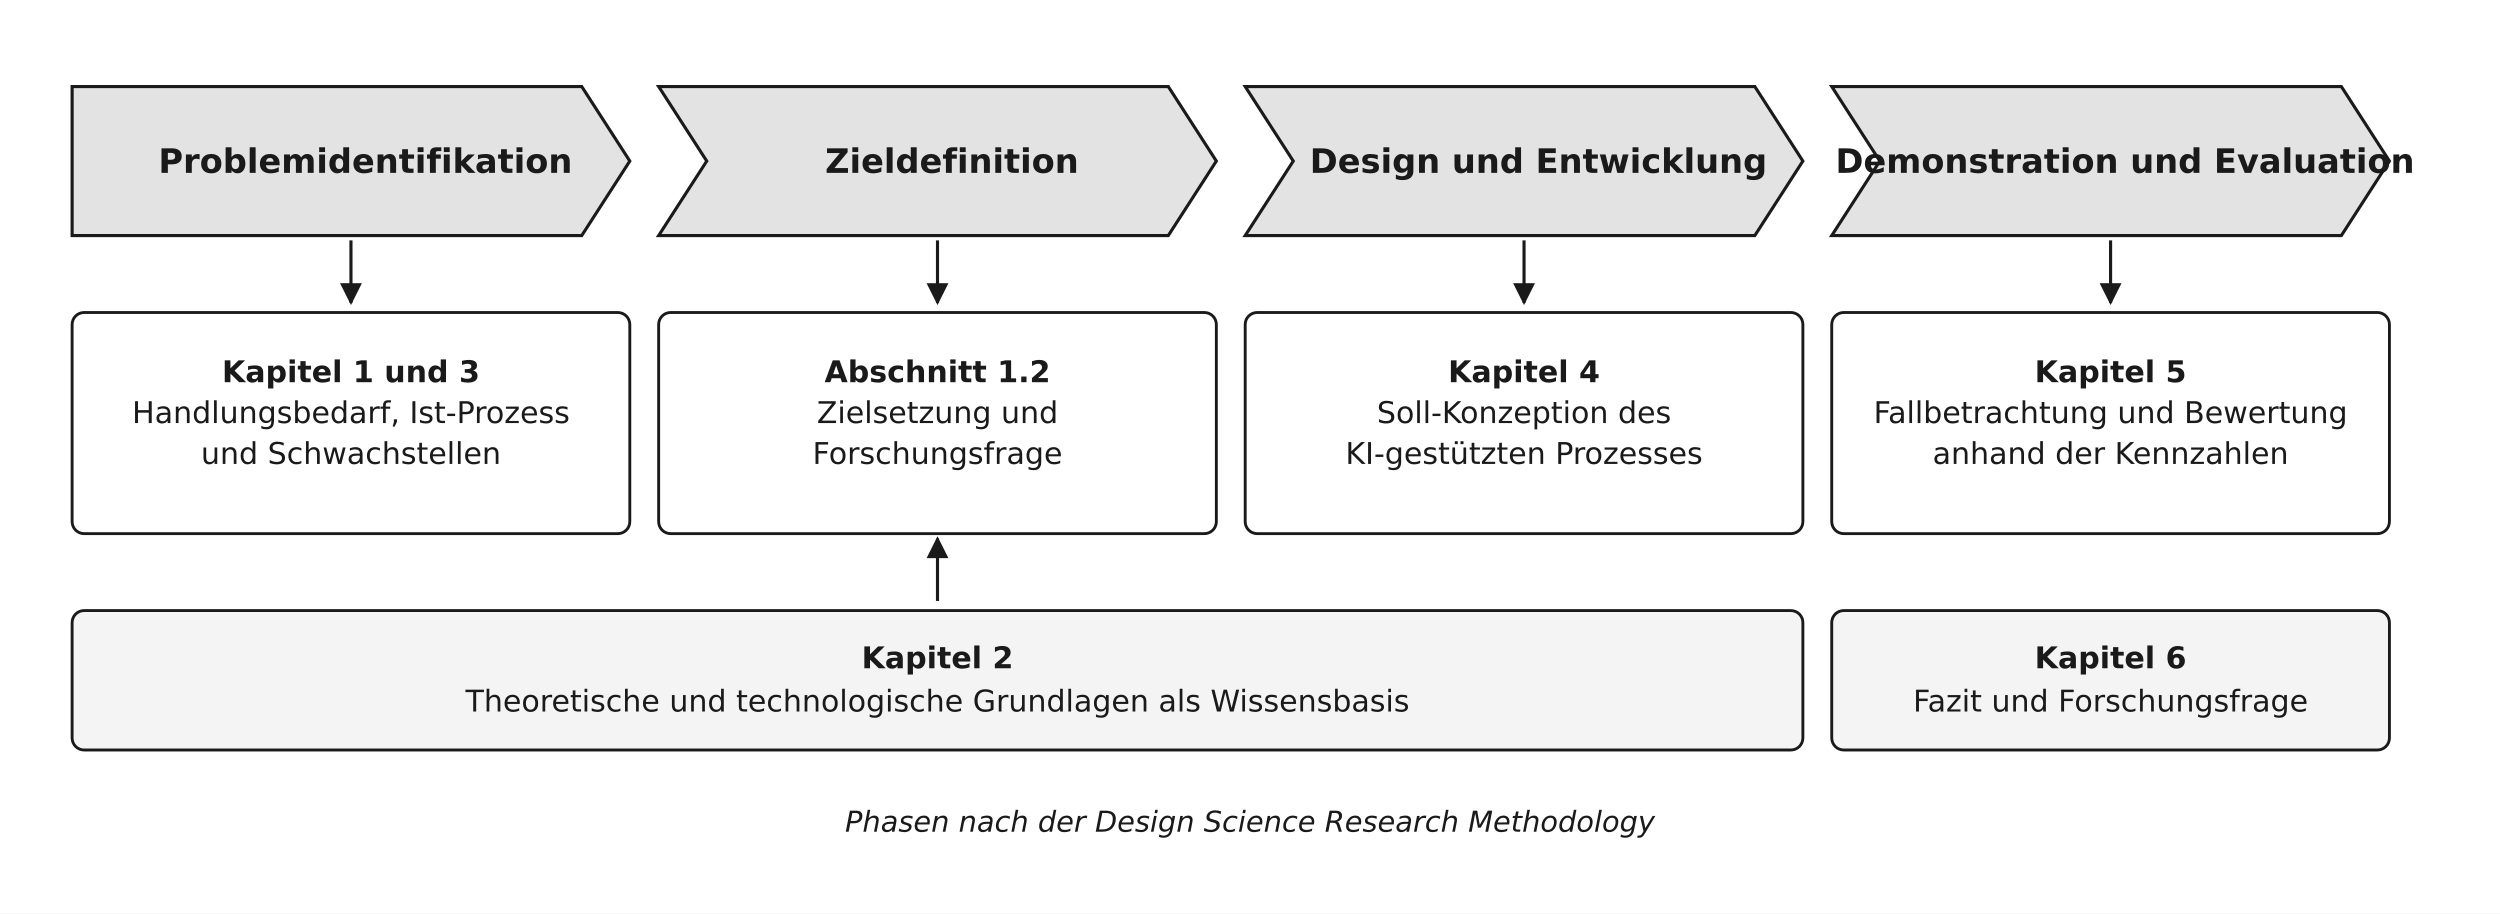
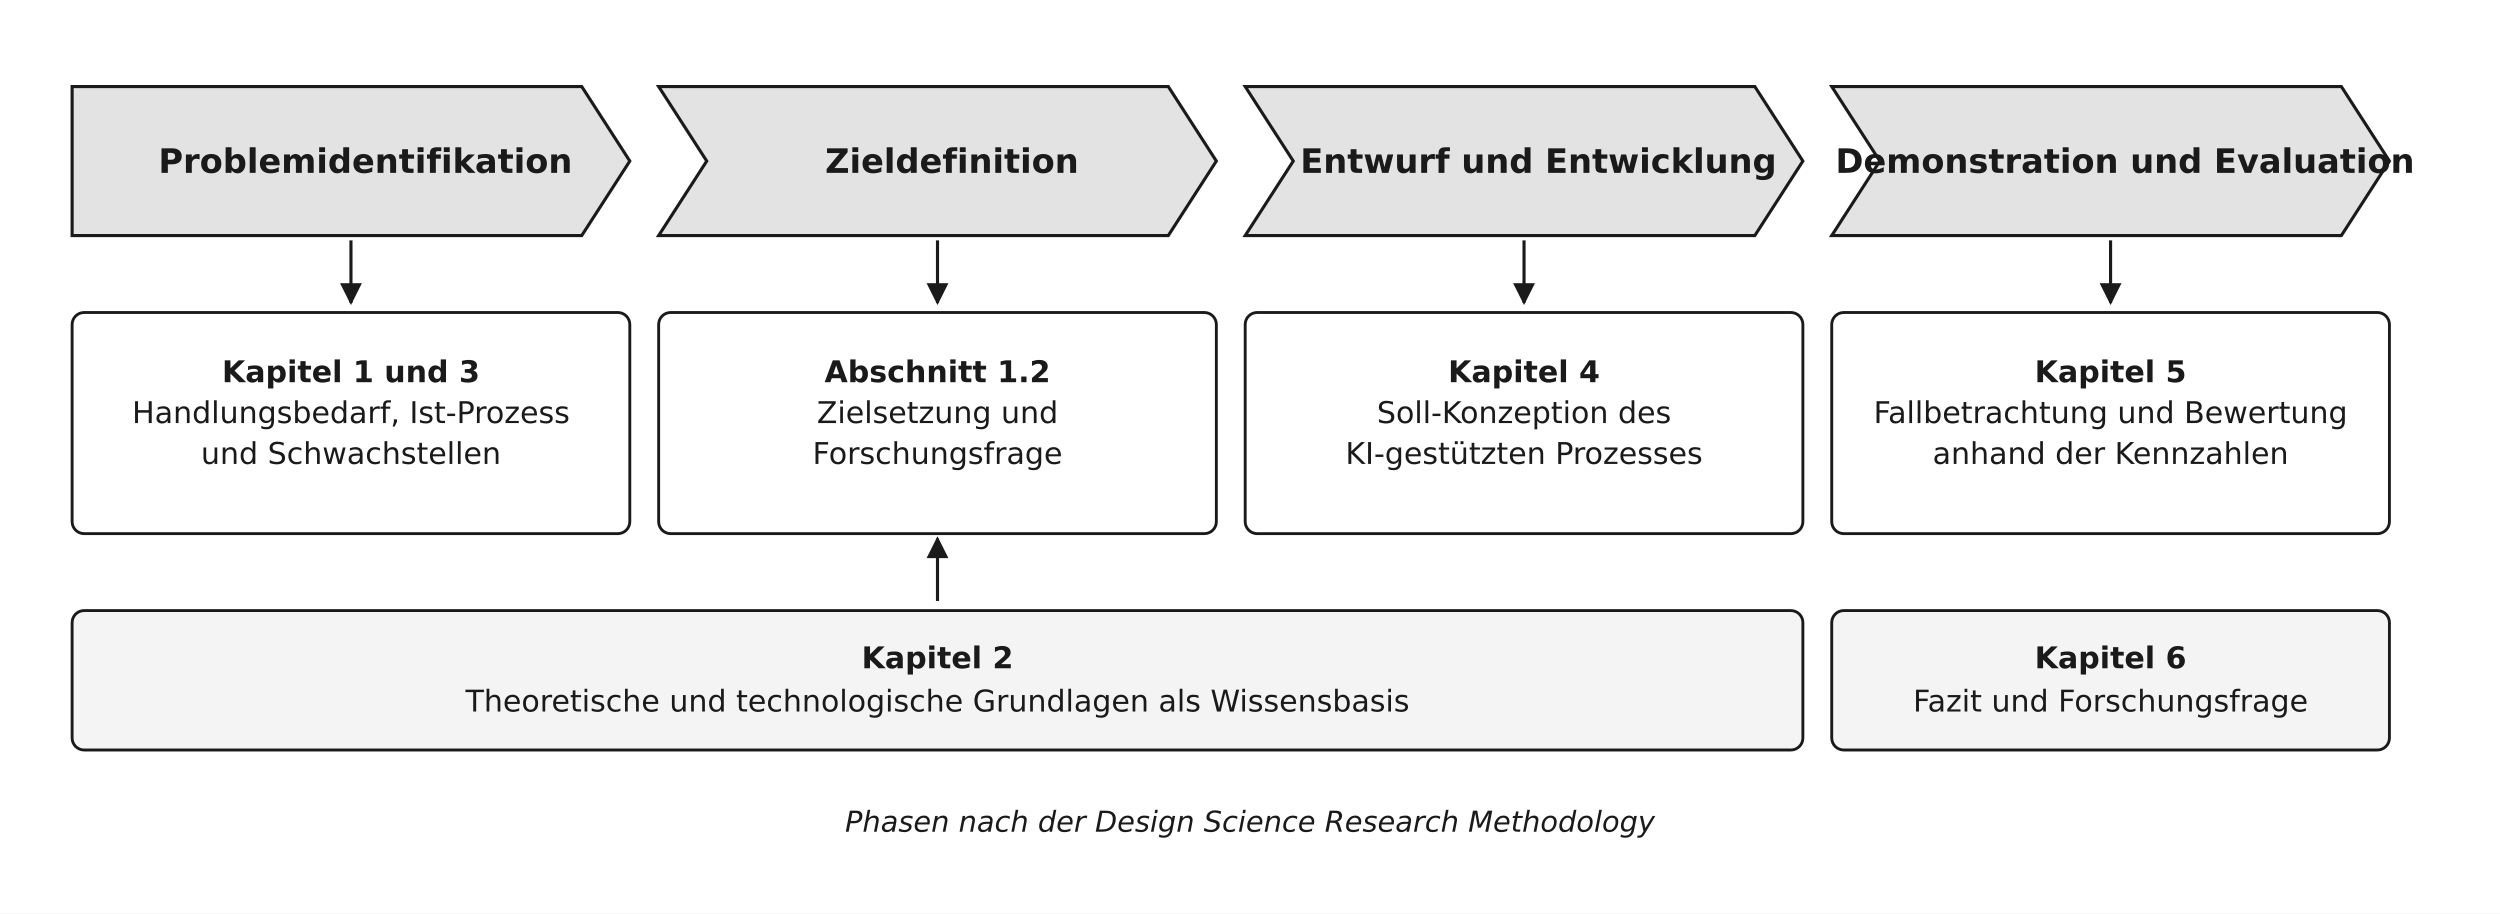
<svg xmlns="http://www.w3.org/2000/svg" width="1040" height="380" viewBox="0 0 1040 380" font-family="Carlito, DejaVu Sans, sans-serif">
  <defs>
    <marker id="seq" viewBox="0 0 10 10" refX="9" refY="5" markerWidth="7" markerHeight="7" orient="auto-start-reverse">
      <path d="M 0 0 L 10 5 L 0 10 z" fill="#1a1a1a" />
    </marker>
    <marker id="msg" viewBox="0 0 10 10" refX="9" refY="5" markerWidth="8" markerHeight="8" orient="auto-start-reverse">
      <path d="M 0 0 L 10 5 L 0 10 z" fill="#ffffff" stroke="#1a1a1a" stroke-width="1" />
    </marker>
    <marker id="msgstart" viewBox="0 0 10 10" refX="5" refY="5" markerWidth="7" markerHeight="7" orient="auto">
      <circle cx="5" cy="5" r="3.5" fill="#ffffff" stroke="#1a1a1a" stroke-width="1" />
    </marker>
  </defs>
  <rect width="1040" height="380" fill="#ffffff" />
  <polygon points="30,36 242,36 262,67.0 242,98 30,98" fill="#e3e3e3" stroke="#1a1a1a" stroke-width="1.3" />
  <text x="152.0" y="71.9" font-size="14" text-anchor="middle" font-weight="bold" font-style="normal" fill="#1a1a1a">Problemidentifikation</text>
  <polygon points="274,36 486,36 506,67.0 486,98 274,98 294,67.0" fill="#e3e3e3" stroke="#1a1a1a" stroke-width="1.3" />
  <text x="396.0" y="71.9" font-size="14" text-anchor="middle" font-weight="bold" font-style="normal" fill="#1a1a1a">Zieldefinition</text>
  <polygon points="518,36 730,36 750,67.0 730,98 518,98 538,67.0" fill="#e3e3e3" stroke="#1a1a1a" stroke-width="1.3" />
-   <text x="640.0" y="71.9" font-size="14" text-anchor="middle" font-weight="bold" font-style="normal" fill="#1a1a1a">Design und Entwicklung</text>
+   <text x="640.0" y="71.9" font-size="14" text-anchor="middle" font-weight="bold" font-style="normal" fill="#1a1a1a">Entwurf und Entwicklung</text>
  <polygon points="762,36 974,36 994,67.0 974,98 762,98 782,67.0" fill="#e3e3e3" stroke="#1a1a1a" stroke-width="1.3" />
  <text x="884.0" y="71.9" font-size="14" text-anchor="middle" font-weight="bold" font-style="normal" fill="#1a1a1a">Demonstration und Evaluation</text>
  <rect x="30" y="130" width="232" height="92" rx="5" fill="#ffffff" stroke="#1a1a1a" stroke-width="1.2" />
  <text x="146.0" y="159.0" font-size="12.5" text-anchor="middle" font-weight="bold" font-style="normal" fill="#1a1a1a">Kapitel 1 und 3</text>
  <text x="146.0" y="176.0" font-size="12.5" text-anchor="middle" font-weight="normal" font-style="normal" fill="#1a1a1a">Handlungsbedarf, Ist-Prozess</text>
  <text x="146.0" y="193.0" font-size="12.5" text-anchor="middle" font-weight="normal" font-style="normal" fill="#1a1a1a">und Schwachstellen</text>
  <path d="M 146.0 100 L 146.0 126" fill="none" stroke="#1a1a1a" stroke-width="1.3" marker-end="url(#seq)" />
  <rect x="274" y="130" width="232" height="92" rx="5" fill="#ffffff" stroke="#1a1a1a" stroke-width="1.2" />
  <text x="390.0" y="159.0" font-size="12.5" text-anchor="middle" font-weight="bold" font-style="normal" fill="#1a1a1a">Abschnitt 1.2</text>
  <text x="390.0" y="176.0" font-size="12.5" text-anchor="middle" font-weight="normal" font-style="normal" fill="#1a1a1a">Zielsetzung und</text>
  <text x="390.0" y="193.0" font-size="12.5" text-anchor="middle" font-weight="normal" font-style="normal" fill="#1a1a1a">Forschungsfrage</text>
  <path d="M 390.0 100 L 390.0 126" fill="none" stroke="#1a1a1a" stroke-width="1.3" marker-end="url(#seq)" />
  <rect x="518" y="130" width="232" height="92" rx="5" fill="#ffffff" stroke="#1a1a1a" stroke-width="1.2" />
  <text x="634.0" y="159.0" font-size="12.5" text-anchor="middle" font-weight="bold" font-style="normal" fill="#1a1a1a">Kapitel 4</text>
  <text x="634.0" y="176.0" font-size="12.5" text-anchor="middle" font-weight="normal" font-style="normal" fill="#1a1a1a">Soll-Konzeption des</text>
  <text x="634.0" y="193.0" font-size="12.5" text-anchor="middle" font-weight="normal" font-style="normal" fill="#1a1a1a">KI-gestützten Prozesses</text>
  <path d="M 634.0 100 L 634.0 126" fill="none" stroke="#1a1a1a" stroke-width="1.3" marker-end="url(#seq)" />
  <rect x="762" y="130" width="232" height="92" rx="5" fill="#ffffff" stroke="#1a1a1a" stroke-width="1.2" />
  <text x="878.0" y="159.0" font-size="12.5" text-anchor="middle" font-weight="bold" font-style="normal" fill="#1a1a1a">Kapitel 5</text>
  <text x="878.0" y="176.0" font-size="12.5" text-anchor="middle" font-weight="normal" font-style="normal" fill="#1a1a1a">Fallbetrachtung und Bewertung</text>
  <text x="878.0" y="193.0" font-size="12.5" text-anchor="middle" font-weight="normal" font-style="normal" fill="#1a1a1a">anhand der Kennzahlen</text>
  <path d="M 878.0 100 L 878.0 126" fill="none" stroke="#1a1a1a" stroke-width="1.3" marker-end="url(#seq)" />
  <rect x="30" y="254" width="720" height="58" rx="5" fill="#f4f4f4" stroke="#1a1a1a" stroke-width="1.2" />
  <text x="390.0" y="278" font-size="12.5" text-anchor="middle" font-weight="bold" font-style="normal" fill="#1a1a1a">Kapitel 2</text>
  <text x="390.0" y="296" font-size="12.5" text-anchor="middle" font-weight="normal" font-style="normal" fill="#1a1a1a">Theoretische und technologische Grundlagen als Wissensbasis</text>
  <rect x="762" y="254" width="232" height="58" rx="5" fill="#f4f4f4" stroke="#1a1a1a" stroke-width="1.2" />
  <text x="878.0" y="278" font-size="12.5" text-anchor="middle" font-weight="bold" font-style="normal" fill="#1a1a1a">Kapitel 6</text>
  <text x="878.0" y="296" font-size="12.5" text-anchor="middle" font-weight="normal" font-style="normal" fill="#1a1a1a">Fazit und Forschungsfrage</text>
  <path d="M 390.0 250 L 390.0 224" fill="none" stroke="#1a1a1a" stroke-width="1.3" marker-end="url(#seq)" />
  <text x="520.0" y="346" font-size="12" text-anchor="middle" font-weight="normal" font-style="italic" fill="#1a1a1a">Phasen nach der Design Science Research Methodology</text>
</svg>
